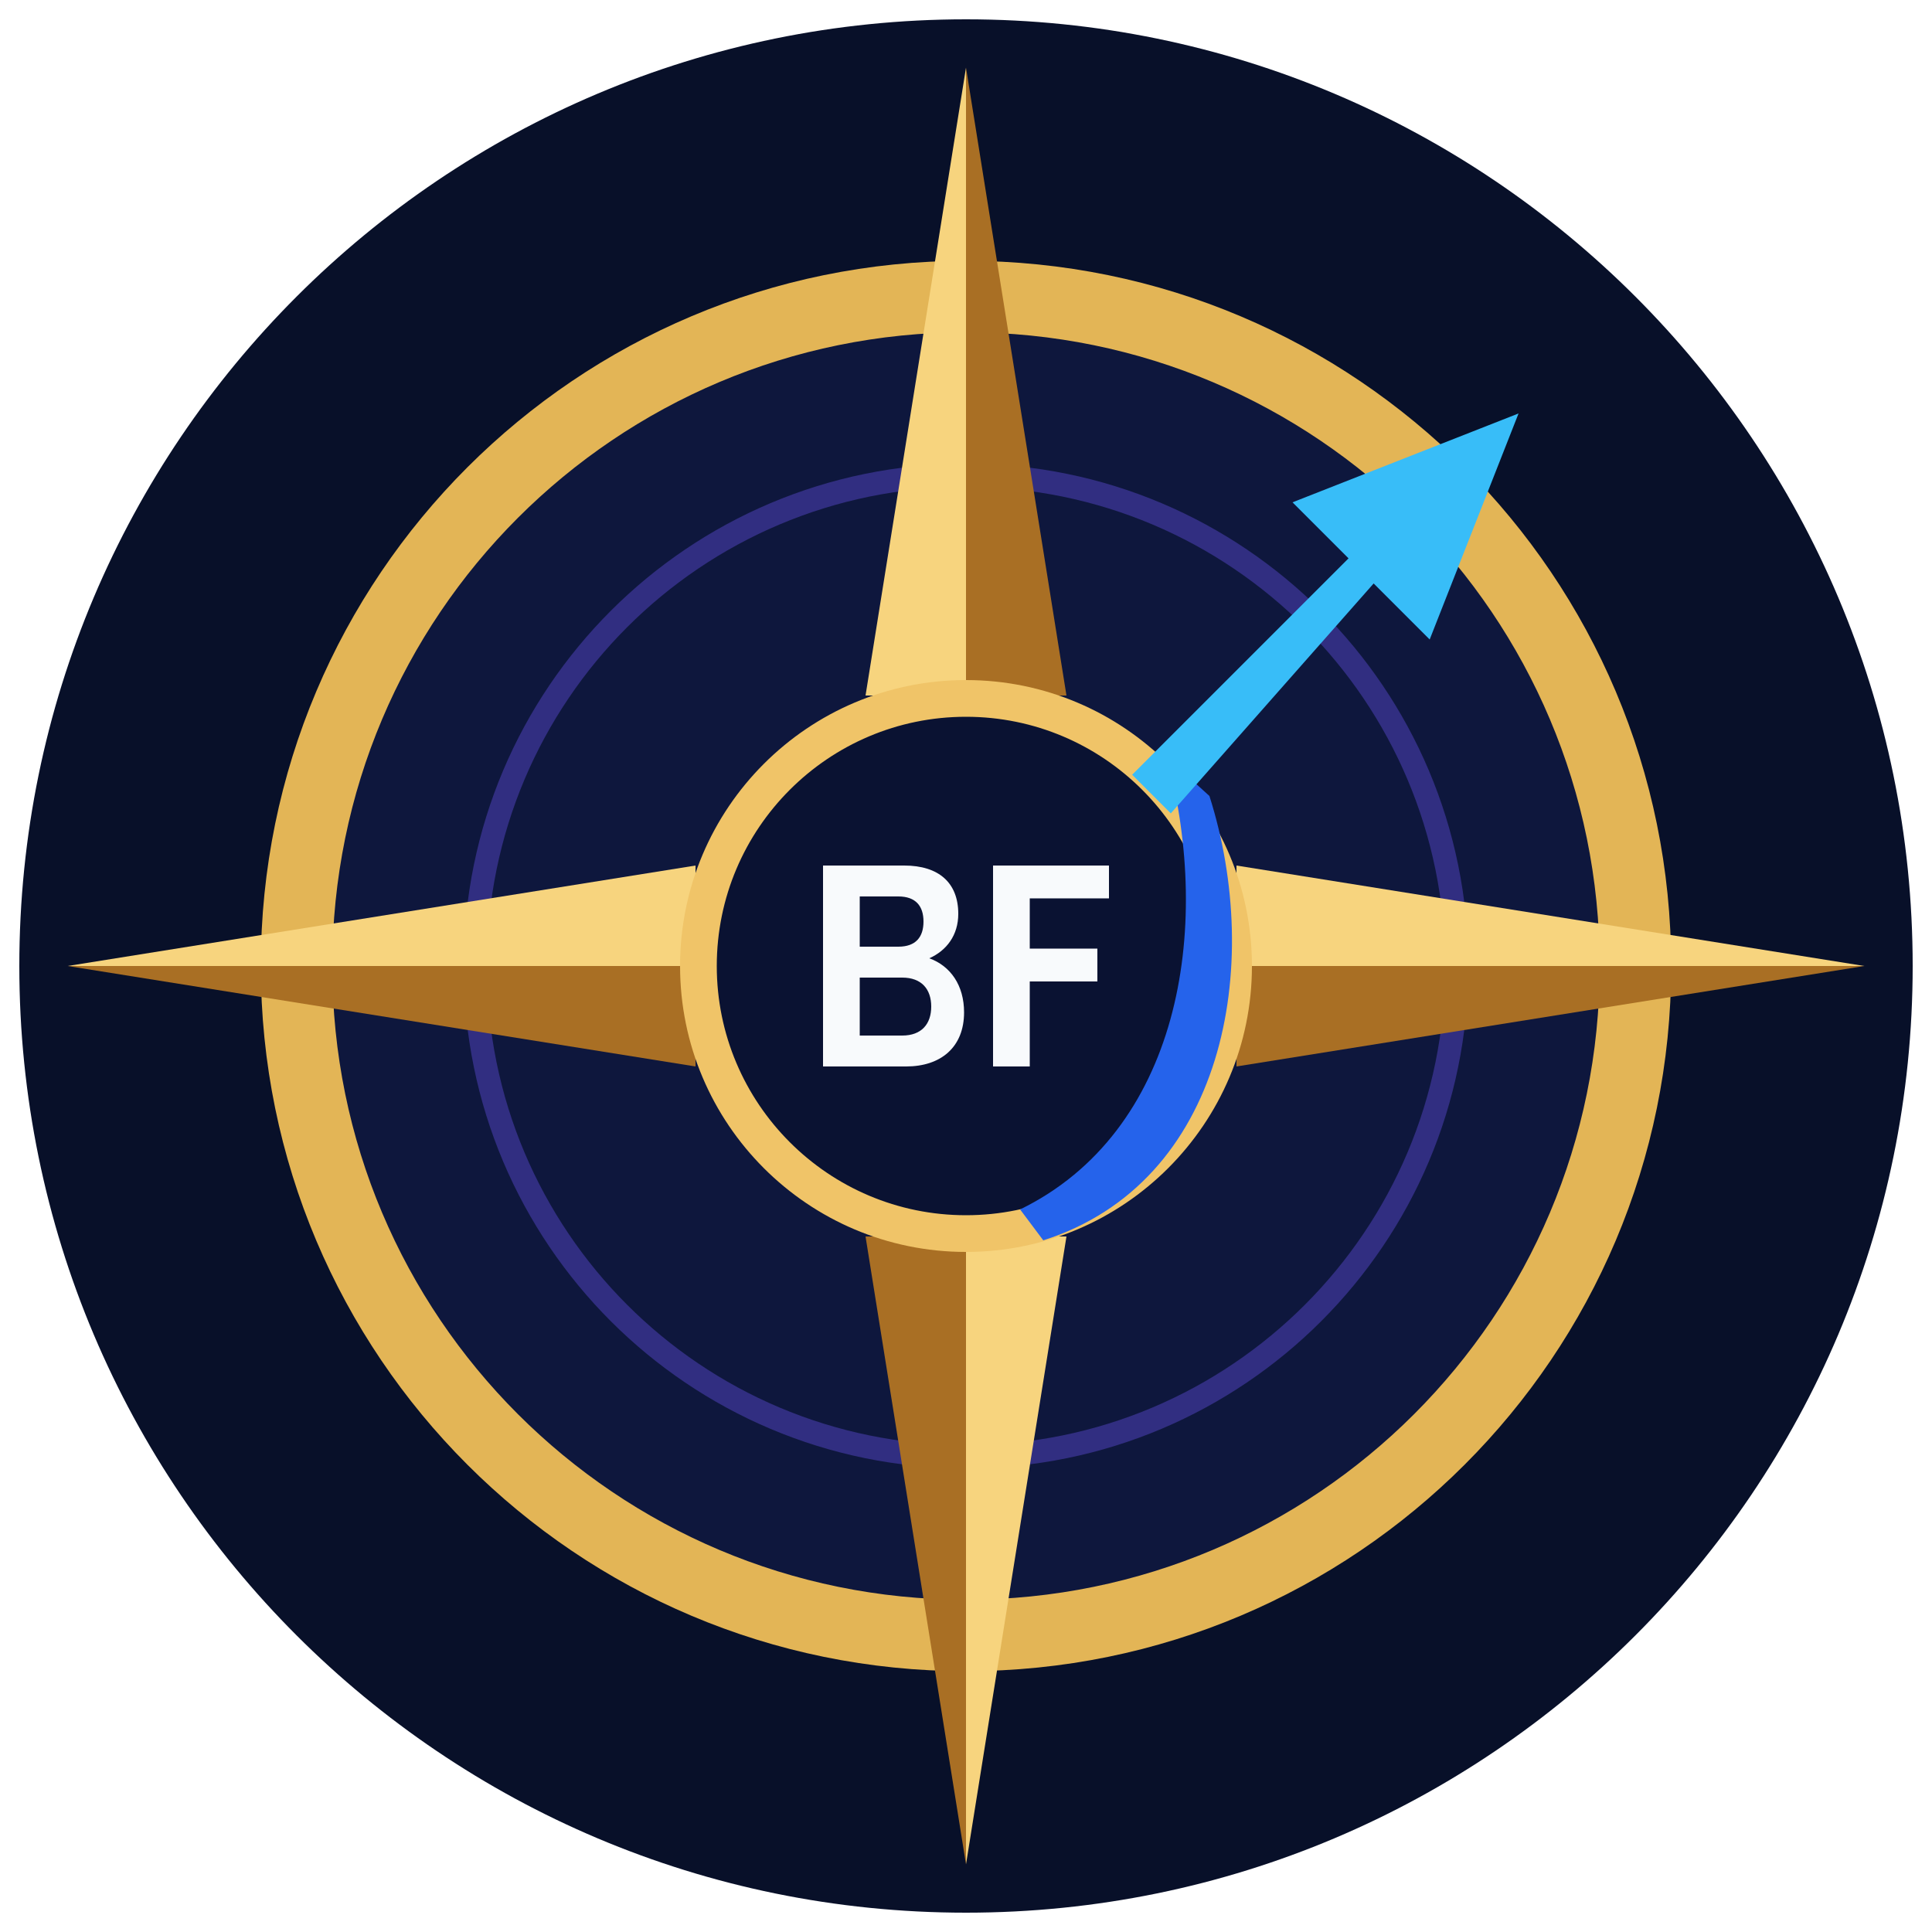
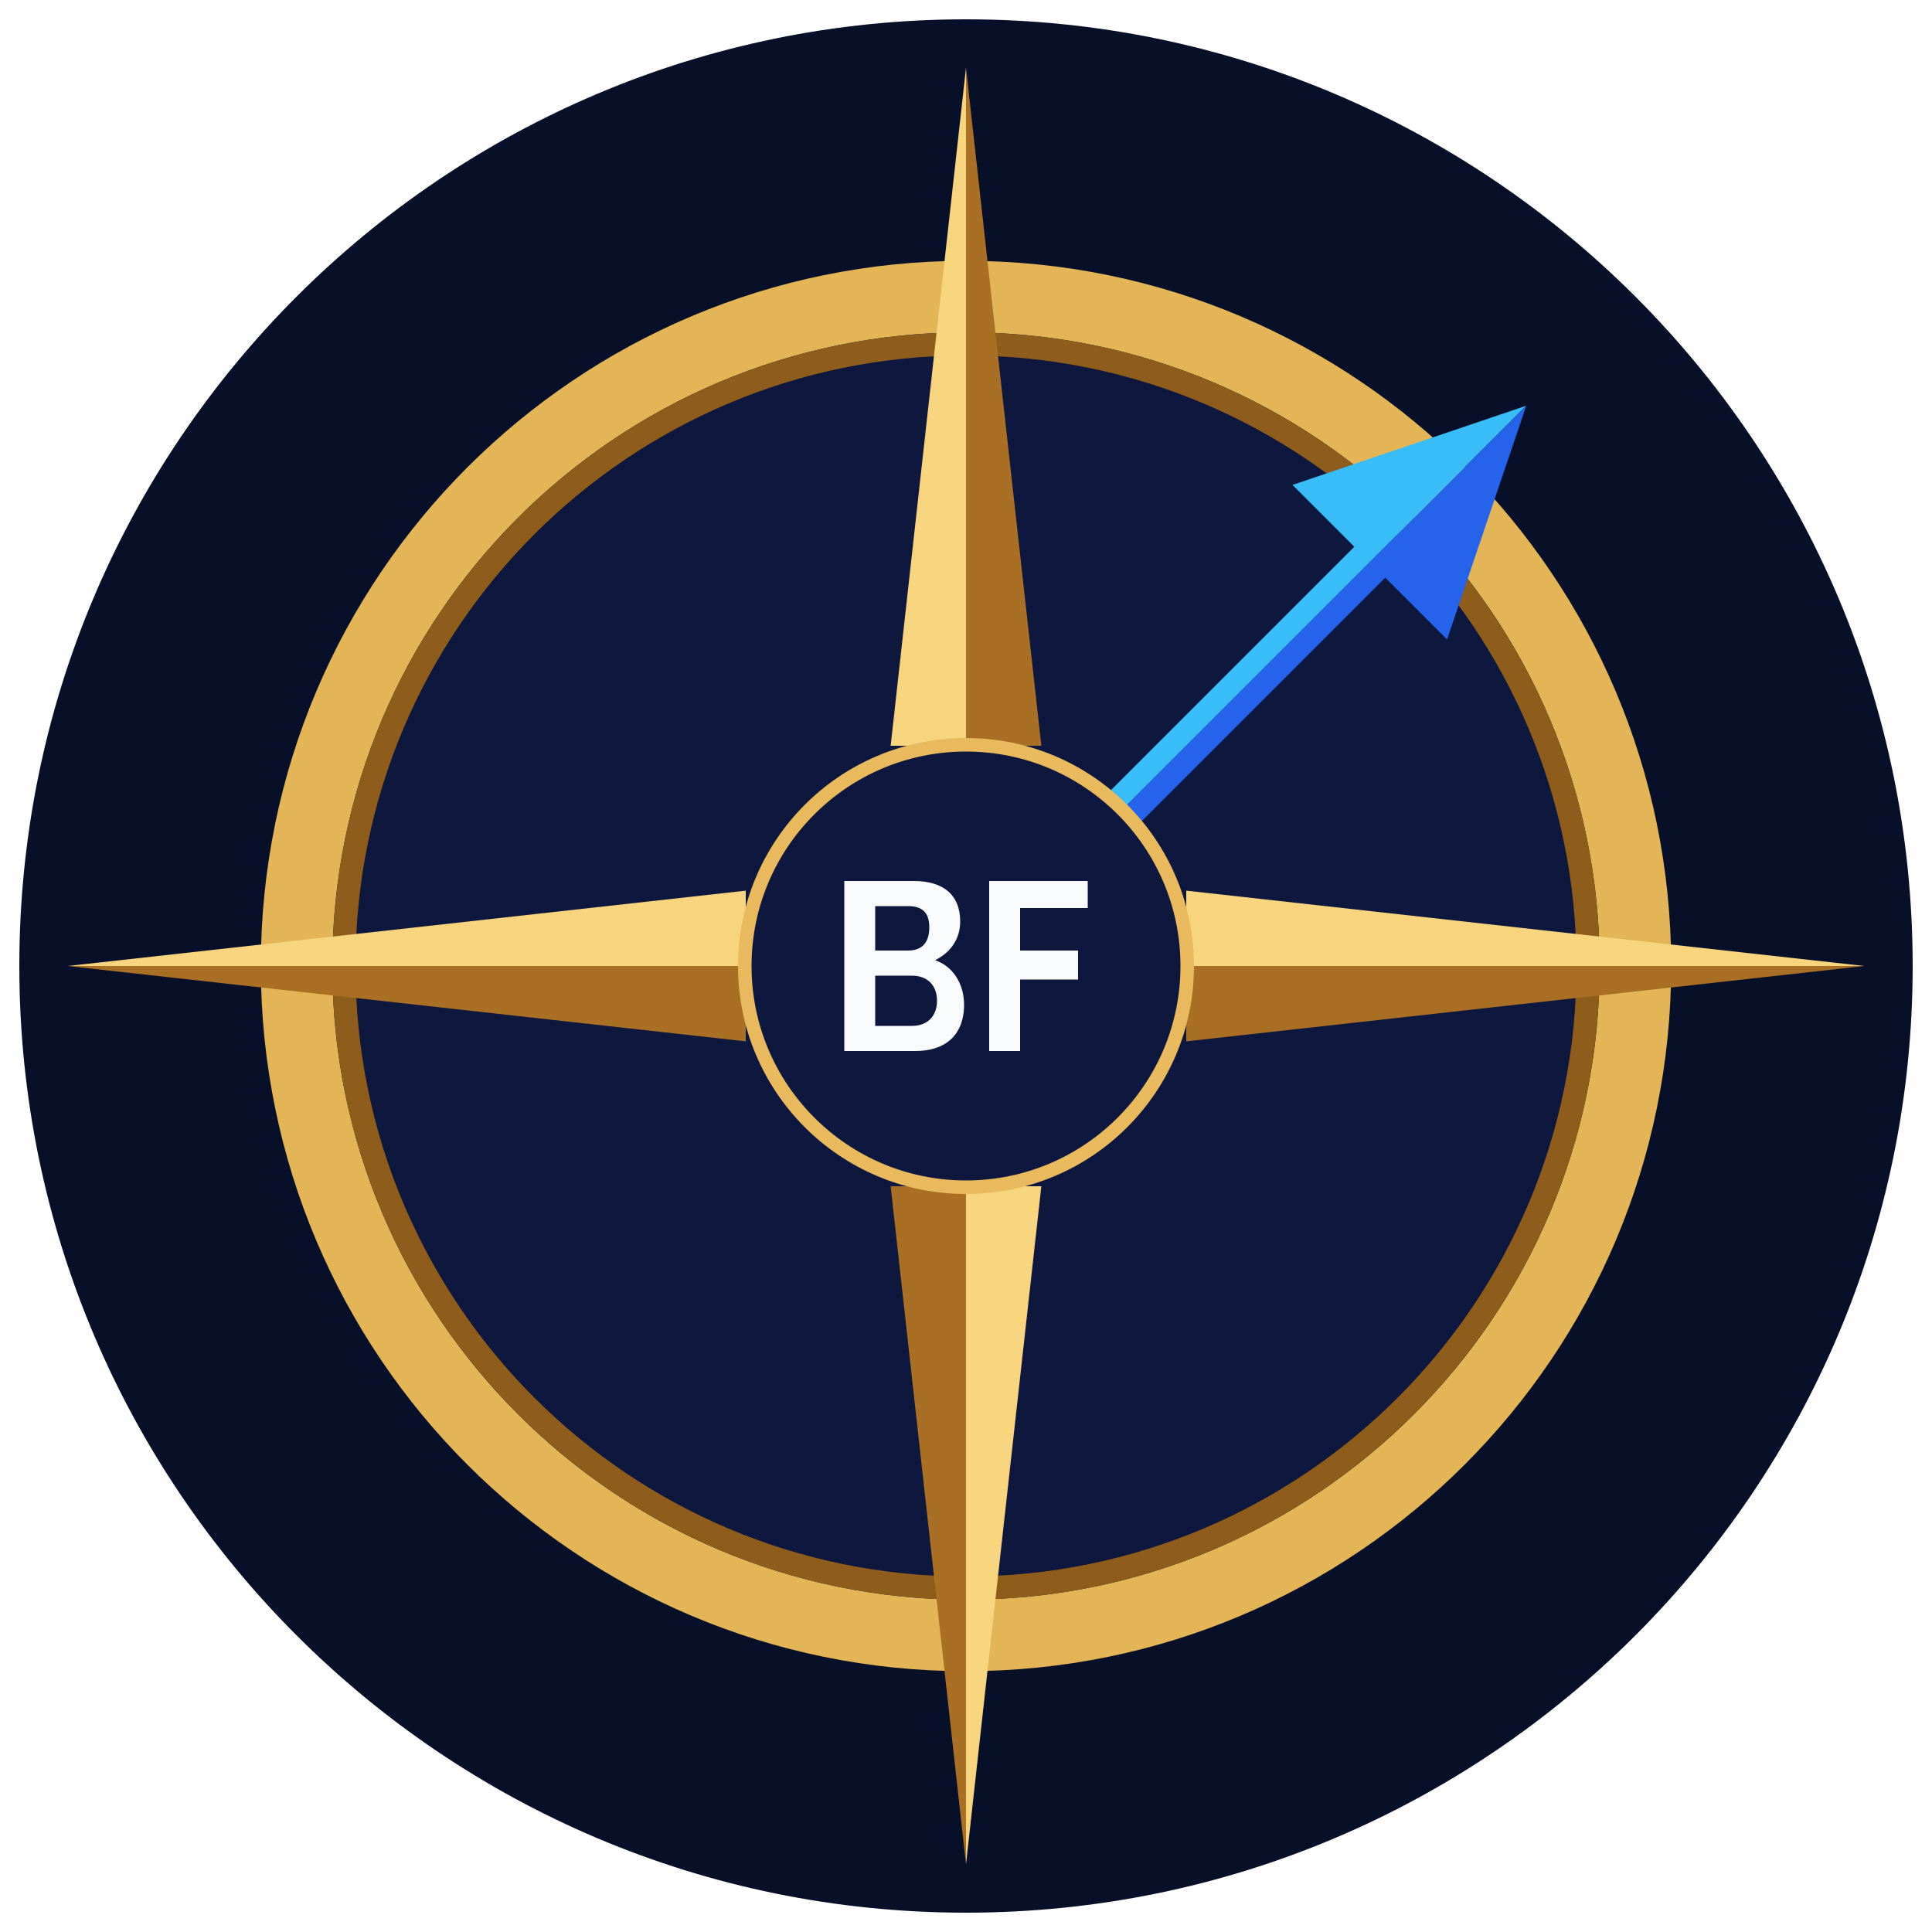
<svg xmlns="http://www.w3.org/2000/svg" viewBox="0 0 100 100" fill="none">
  <circle cx="50" cy="50" r="49" fill="#081029" />
  <circle cx="50" cy="50" r="34" fill="#0E173D" />
-   <path d="M 50 24 C 64.36 24 76 35.64 76 50 C 76 64.36 64.36 76 50 76 C 35.64 76 24 64.36 24 50 C 24 35.64 35.64 24 50 24 Z M 50 25.2 C 36.30 25.2 25.2 36.30 25.2 50 C 25.2 63.70 36.30 74.8 50 74.8 C 63.70 74.8 74.8 63.70 74.8 50 C 74.8 36.30 63.70 25.2 50 25.2 Z" fill="#312E81" />
  <path d="M 50 13.5 C 70.16 13.5 86.5 29.84 86.5 50 C 86.5 70.16 70.16 86.5 50 86.5 C 29.84 86.5 13.5 70.16 13.5 50 C 13.5 29.84 29.84 13.5 50 13.5 Z M 50 17.2 C 31.88 17.2 17.2 31.88 17.2 50 C 17.2 68.12 31.88 82.8 50 82.8 C 68.12 82.8 82.8 68.12 82.8 50 C 82.8 31.88 68.12 17.2 50 17.2 Z" fill="#E3B556" />
-   <path d="M 50 3.5 L 50 36 L 44.8 36 Z" fill="#F7D47E" />
-   <path d="M 50 3.5 L 55.2 36 L 50 36 Z" fill="#A96F24" />
-   <path d="M 50 96.5 L 50 64 L 44.8 64 Z" fill="#A96F24" />
-   <path d="M 50 96.5 L 55.2 64 L 50 64 Z" fill="#F7D47E" />
-   <path d="M 3.5 50 L 36 50 L 36 44.8 Z" fill="#F7D47E" />
-   <path d="M 3.5 50 L 36 55.2 L 36 50 Z" fill="#A96F24" />
-   <path d="M 96.5 50 L 64 50 L 64 44.8 Z" fill="#F7D47E" />
-   <path d="M 96.5 50 L 64 55.2 L 64 50 Z" fill="#A96F24" />
-   <circle cx="50" cy="50" r="13.8" fill="#0A1232" />
-   <path d="M 50 35.2 C 58.17 35.2 64.8 41.83 64.8 50 C 64.8 58.17 58.17 64.8 50 64.8 C 41.83 64.8 35.2 58.17 35.2 50 C 35.2 41.83 41.83 35.2 50 35.2 Z M 50 37.1 C 42.88 37.1 37.1 42.88 37.1 50 C 37.1 57.12 42.88 62.9 50 62.9 C 57.12 62.9 62.9 57.12 62.9 50 C 62.9 42.88 57.12 37.1 50 37.1 Z" fill="#F0C468" />
-   <path d="M 54.0 64.2 C 63.4 61.2 65.4 50.0 62.6 41.2 L 60.4 39.2 C 62.8 48.2 61.0 58.6 52.8 62.6 Z" fill="#2563EB" />
-   <path d="M 58.6 40.1 L 69.8 28.9 L 66.9 26.0 L 78.6 21.4 L 74.0 33.1 L 71.1 30.2 L 60.6 42.1 Z" fill="#38BDF8" />
-   <path fill-rule="evenodd" d="M 42.6 44.8 H 46.8 C 48.6 44.8 49.6 45.7 49.6 47.3 C 49.6 48.4 49.0 49.2 48.1 49.6 C 49.2 50.0 49.9 51.0 49.9 52.4 C 49.9 54.2 48.7 55.2 46.9 55.2 H 42.6 Z M 44.5 46.4 V 49.0 H 46.5 C 47.4 49.0 47.8 48.5 47.8 47.7 C 47.8 46.9 47.4 46.4 46.5 46.4 Z M 44.5 50.6 V 53.6 H 46.7 C 47.7 53.6 48.2 53.0 48.2 52.1 C 48.2 51.2 47.7 50.6 46.7 50.6 Z" fill="#F8FAFC" />
-   <path d="M 51.4 44.8 H 57.4 V 46.5 H 53.3 V 49.1 H 56.8 V 50.8 H 53.3 V 55.2 H 51.4 Z" fill="#F8FAFC" />
+   <path d="M 50 17.2 C 68.11 17.2 82.8 31.89 82.8 50 C 82.8 68.11 68.11 82.8 50 82.8 C 31.89 82.8 17.2 68.11 17.2 50 C 17.2 31.89 31.89 17.2 50 17.2 Z M 50 18.4 C 32.55 18.4 18.4 32.55 18.4 50 C 18.4 67.45 32.55 81.6 50 81.6 C 67.45 81.6 81.6 67.45 81.6 50 C 81.6 32.55 67.45 18.4 50 18.4 Z" fill="#8F5D1B" />
+   <path d="M 50 3.5 L 50 38.6 L 46.1 38.6 Z" fill="#F7D47E" />
+   <path d="M 50 3.5 L 53.9 38.6 L 50 38.6 Z" fill="#A96F24" />
+   <path d="M 50 96.5 L 50 61.4 L 46.1 61.4 Z" fill="#A96F24" />
+   <path d="M 50 96.5 L 53.9 61.4 L 50 61.4 Z" fill="#F7D47E" />
+   <path d="M 3.5 50 L 38.6 50 L 38.6 46.1 Z" fill="#F7D47E" />
+   <path d="M 3.5 50 L 38.6 53.9 L 38.6 50 Z" fill="#A96F24" />
+   <path d="M 96.5 50 L 61.4 50 L 61.4 46.1 Z" fill="#F7D47E" />
+   <path d="M 96.5 50 L 61.4 53.9 L 61.4 50 Z" fill="#A96F24" />
+   <path d="M 57.3 41.1 L 70.1 28.3 L 66.9 25.1 L 79.0 21.0 L 58.1 41.9 Z" fill="#38BDF8" />
+   <path d="M 58.1 41.9 L 79.0 21.0 L 74.9 33.1 L 71.7 29.9 L 58.9 42.7 Z" fill="#2563EB" />
+   <path d="M 50 38.2 C 56.52 38.2 61.8 43.48 61.8 50 C 61.8 56.52 56.52 61.8 50 61.8 C 43.48 61.8 38.2 56.52 38.2 50 C 38.2 43.48 43.48 38.2 50 38.2 Z M 50 38.9 C 43.87 38.9 38.9 43.87 38.9 50 C 38.9 56.13 43.87 61.1 50 61.1 C 56.13 61.1 61.1 56.13 61.1 50 C 61.1 43.87 56.13 38.9 50 38.9 Z" fill="#E8BA5D" />
+   <path fill-rule="evenodd" d="M 43.7 45.6 H 47.3 C 48.8 45.6 49.7 46.3 49.7 47.7 C 49.7 48.6 49.2 49.3 48.4 49.7 C 49.3 50.0 49.9 50.9 49.9 52.0 C 49.9 53.6 48.9 54.4 47.4 54.4 H 43.7 Z M 45.3 46.9 V 49.2 H 47.0 C 47.8 49.2 48.1 48.7 48.1 48.0 C 48.1 47.3 47.8 46.9 47.0 46.9 Z M 45.3 50.5 V 53.1 H 47.2 C 48.0 53.1 48.5 52.6 48.5 51.8 C 48.5 51.0 48.0 50.5 47.2 50.5 Z" fill="#F8FAFC" />
+   <path d="M 51.2 45.6 H 56.3 V 47.0 H 52.8 V 49.2 H 55.8 V 50.7 H 52.8 V 54.4 H 51.2 Z" fill="#F8FAFC" />
</svg>
